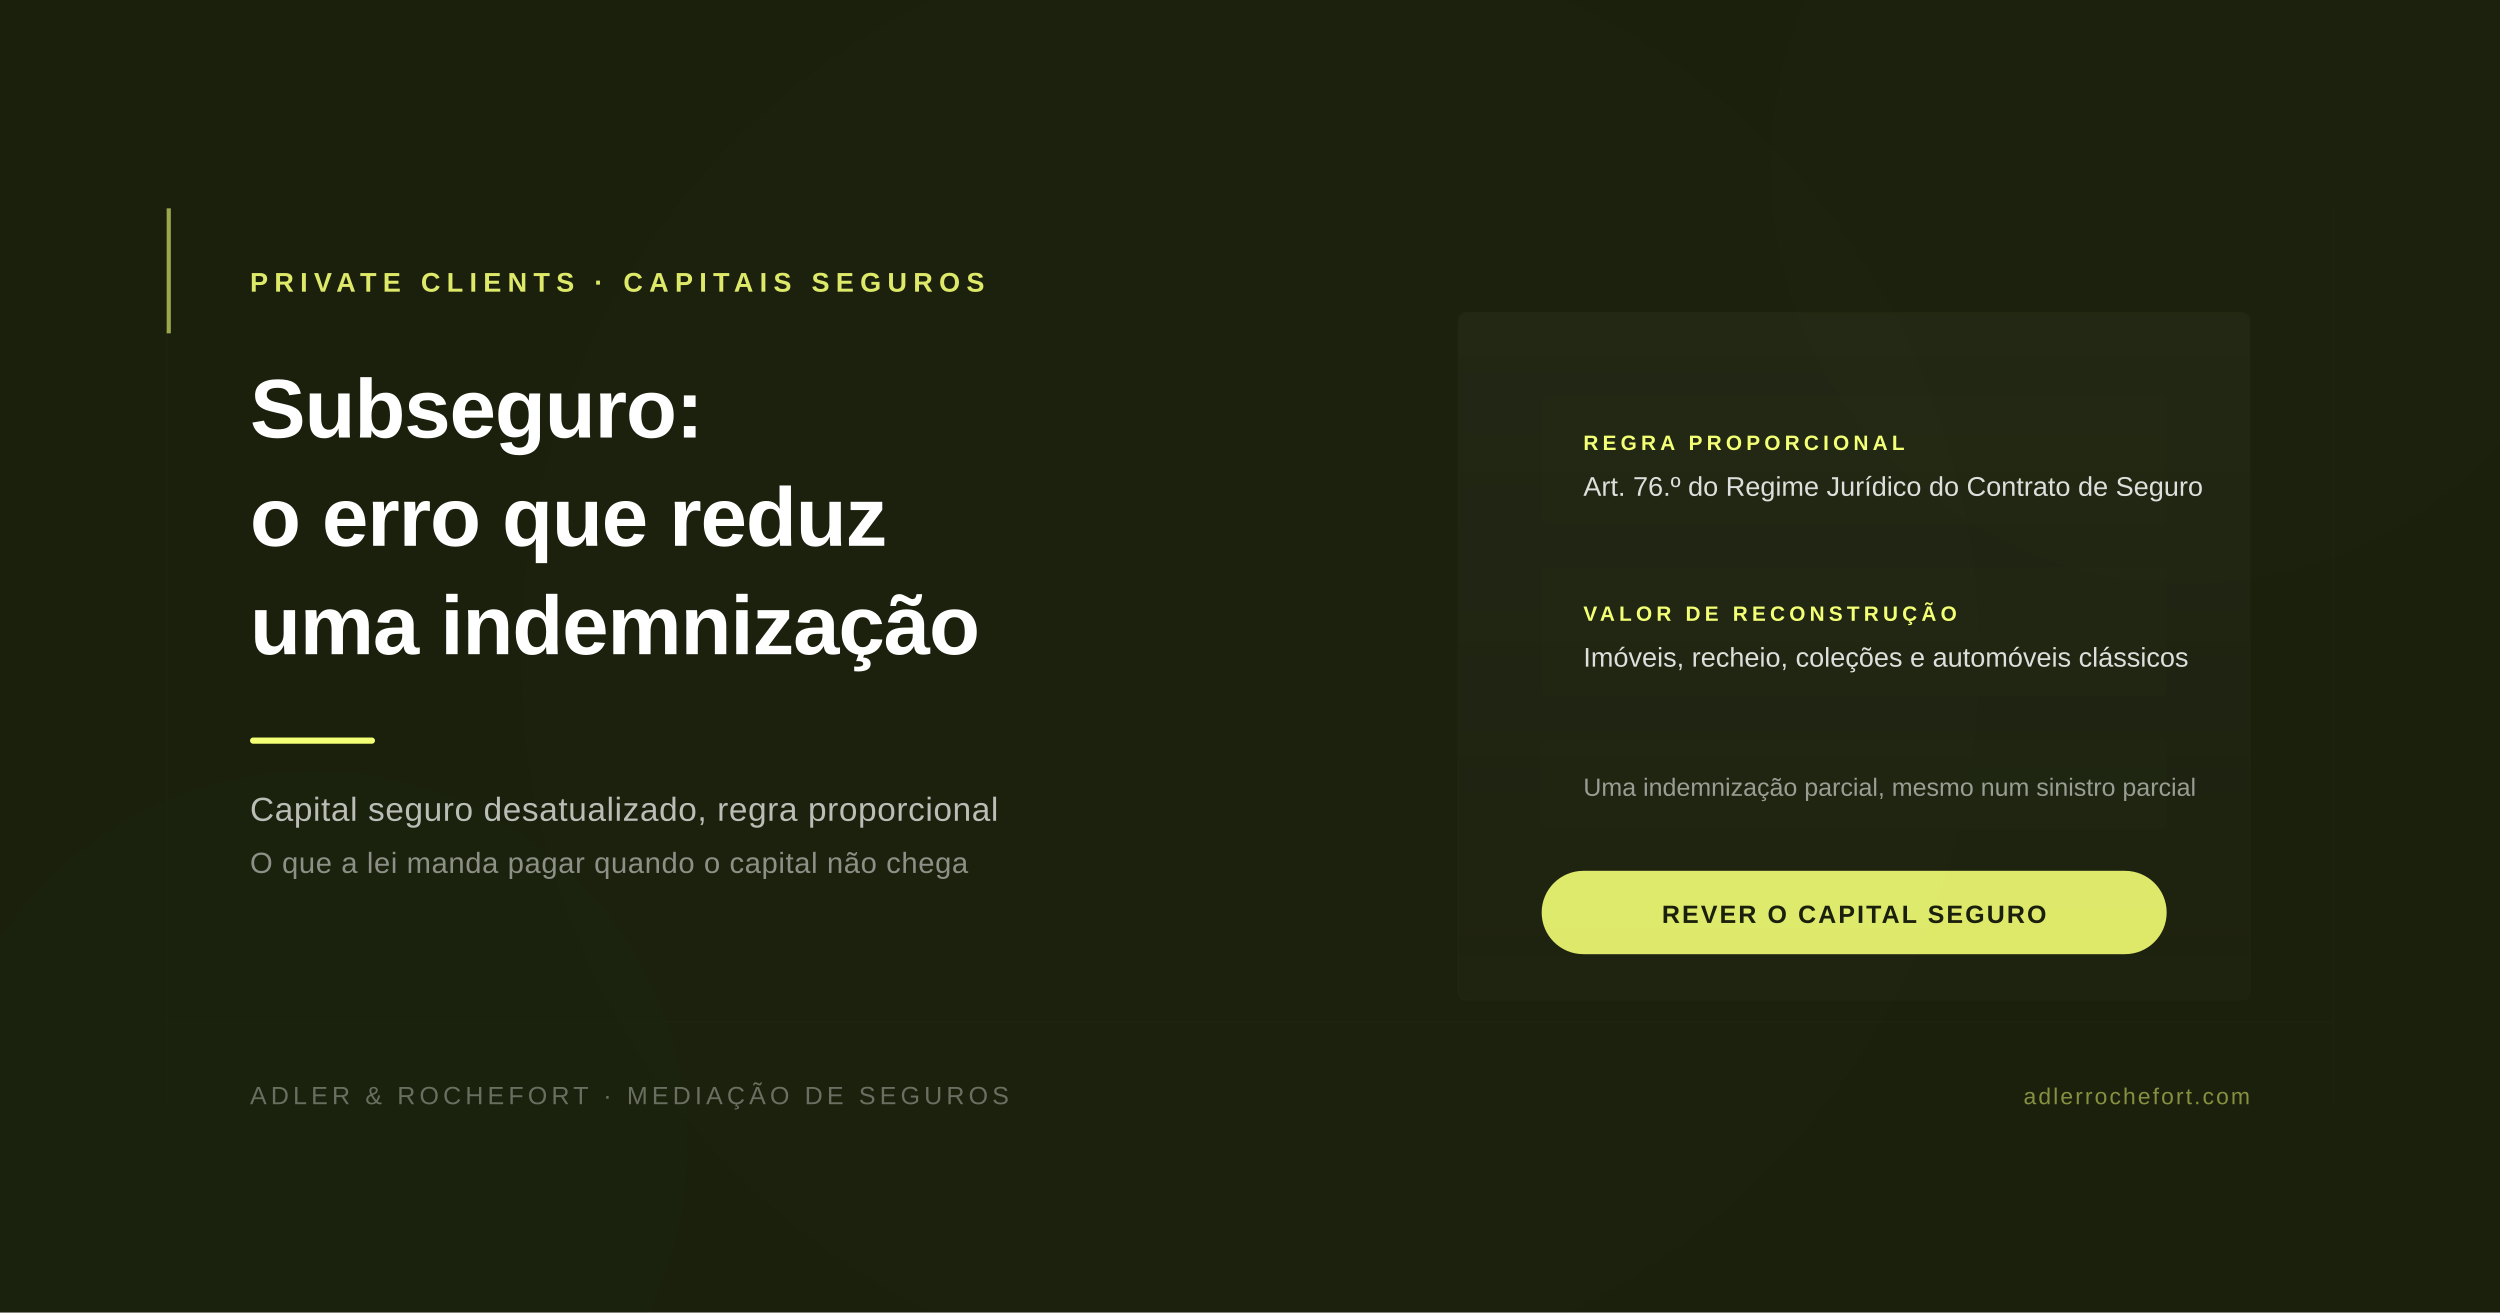
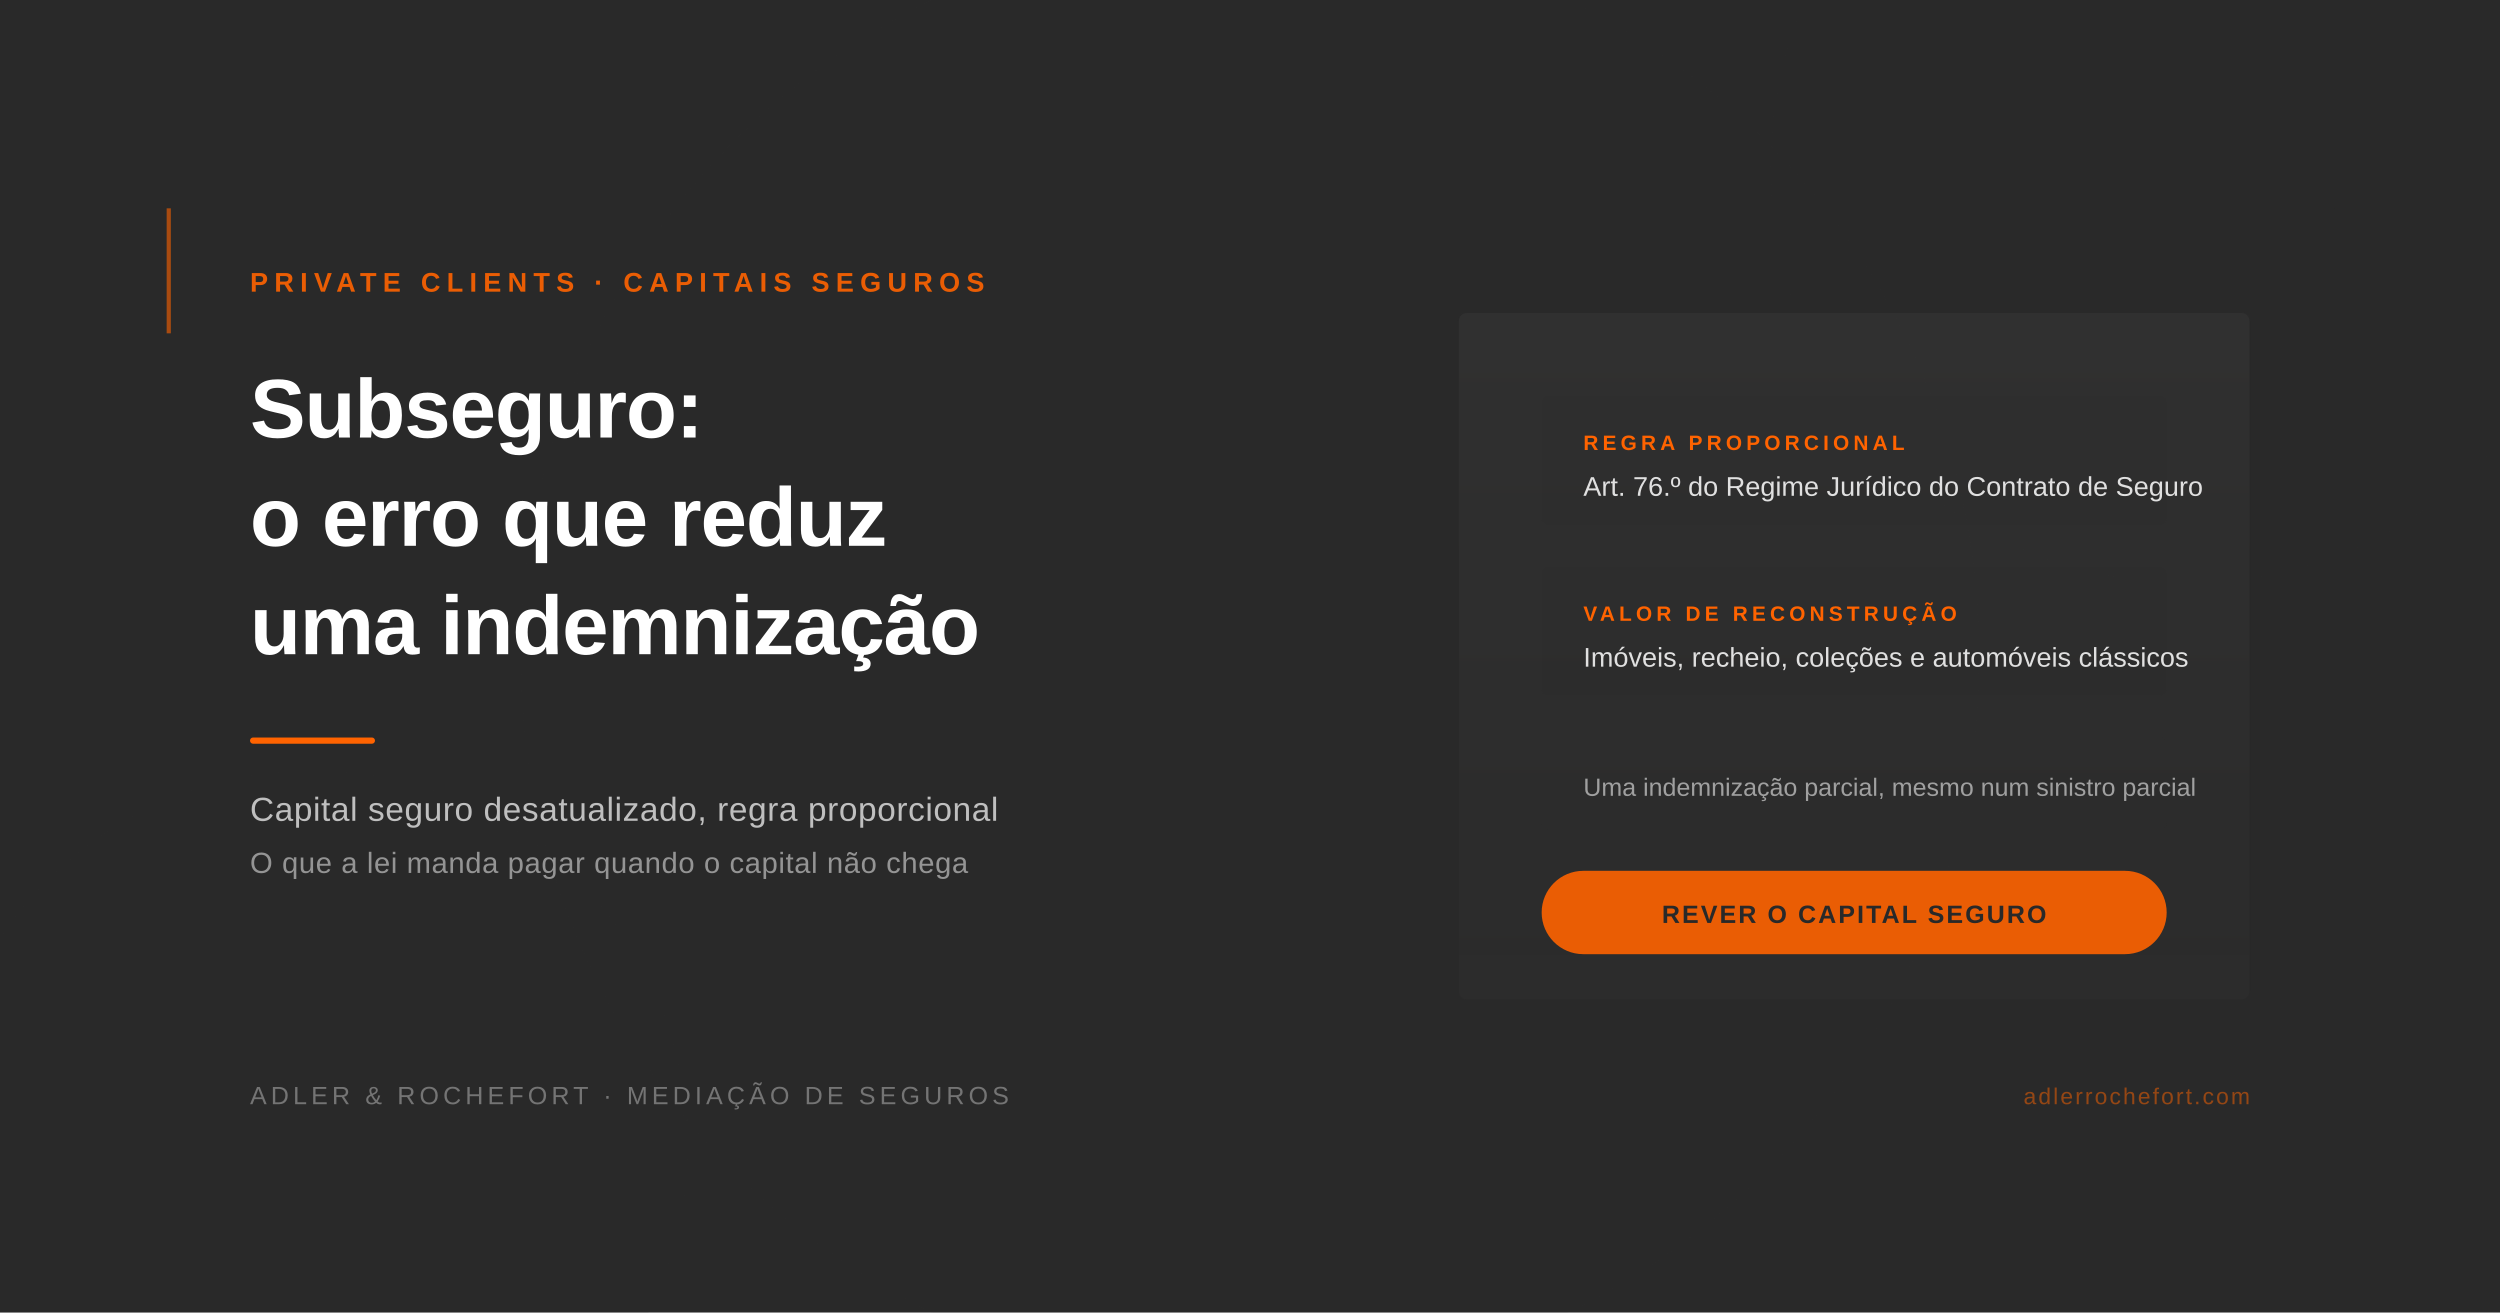
<svg xmlns="http://www.w3.org/2000/svg" viewBox="0 0 1200 630" width="1200" height="630">
  <defs>
    <linearGradient id="bg" x1="0%" y1="0%" x2="100%" y2="100%">
-       <stop offset="0%" style="stop-color:#1A200C;stop-opacity:1" />
-       <stop offset="100%" style="stop-color:#1A200C;stop-opacity:1" />
+       <stop offset="0%" style="stop-color:#292929;stop-opacity:1" />
+       <stop offset="100%" style="stop-color:#292929;stop-opacity:1" />
    </linearGradient>
    <linearGradient id="accent" x1="0%" y1="0%" x2="100%" y2="0%">
-       <stop offset="0%" style="stop-color:#F3FF74;stop-opacity:1" />
-       <stop offset="100%" style="stop-color:#F3FF74;stop-opacity:1" />
+       <stop offset="0%" style="stop-color:#FF6300;stop-opacity:1" />
+       <stop offset="100%" style="stop-color:#FF6300;stop-opacity:1" />
    </linearGradient>
    <linearGradient id="cardBg" x1="0%" y1="0%" x2="0%" y2="100%">
-       <stop offset="0%" style="stop-color:#F5F1E8;stop-opacity:0.08" />
-       <stop offset="100%" style="stop-color:#F5F1E8;stop-opacity:0.03" />
+       <stop offset="0%" style="stop-color:#F7F6F5;stop-opacity:0.08" />
+       <stop offset="100%" style="stop-color:#F7F6F5;stop-opacity:0.03" />
    </linearGradient>
  </defs>
  <rect width="1200" height="630" fill="url(#bg)" />
-   <circle cx="1050" cy="80" r="200" fill="#283113" opacity="0.08" />
-   <circle cx="150" cy="550" r="180" fill="#283113" opacity="0.06" />
-   <circle cx="600" cy="315" r="350" fill="#283113" opacity="0.04" />
-   <line x1="80" y1="100" x2="80" y2="530" stroke="#283113" stroke-width="1" opacity="0.15" />
-   <line x1="1120" y1="100" x2="1120" y2="530" stroke="#283113" stroke-width="1" opacity="0.15" />
+   <circle cx="1050" cy="80" r="200" fill="#292929" opacity="0.08" />
+   <circle cx="150" cy="550" r="180" fill="#292929" opacity="0.06" />
+   <circle cx="600" cy="315" r="350" fill="#292929" opacity="0.04" />
+   <line x1="80" y1="100" x2="80" y2="530" stroke="#292929" stroke-width="1" opacity="0.15" />
+   <line x1="1120" y1="100" x2="1120" y2="530" stroke="#292929" stroke-width="1" opacity="0.15" />
  <rect x="80" y="100" width="2" height="60" fill="url(#accent)" opacity="0.6" />
-   <text x="120" y="140" font-family="'Montserrat', 'Segoe UI', Arial, sans-serif" font-size="13" font-weight="700" letter-spacing="3" fill="#F3FF74" opacity="0.9">PRIVATE CLIENTS · CAPITAIS SEGUROS</text>
+   <text x="120" y="140" font-family="'Montserrat', 'Segoe UI', Arial, sans-serif" font-size="13" font-weight="700" letter-spacing="3" fill="#FF6300" opacity="0.9">PRIVATE CLIENTS · CAPITAIS SEGUROS</text>
  <text x="120" y="210" font-family="'Montserrat', 'Segoe UI', Arial, sans-serif" font-size="40" font-weight="700" fill="#FFFFFF" letter-spacing="-0.5">
    <tspan x="120" dy="0">Subseguro:</tspan>
    <tspan x="120" dy="52">o erro que reduz</tspan>
    <tspan x="120" dy="52">uma indemnização</tspan>
  </text>
  <rect x="120" y="354" width="60" height="3" fill="url(#accent)" rx="1.5" />
  <text x="120" y="394" font-family="'Montserrat', 'Segoe UI', Arial, sans-serif" font-size="16" fill="#FFFFFF" opacity="0.7" letter-spacing="0.3">
    <tspan x="120" dy="0">Capital seguro desatualizado, regra proporcional</tspan>
  </text>
  <text x="120" y="419" font-family="'Montserrat', 'Segoe UI', Arial, sans-serif" font-size="14" fill="#FFFFFF" opacity="0.5" letter-spacing="0.3">
    <tspan x="120" dy="0">O que a lei manda pagar quando o capital não chega</tspan>
  </text>
  <g transform="translate(700, 150)">
-     <rect x="0" y="0" width="380" height="330" rx="4" fill="url(#cardBg)" stroke="#283113" stroke-width="0.5" opacity="0.4" />
+     <rect x="0" y="0" width="380" height="330" rx="4" fill="url(#cardBg)" stroke="#292929" stroke-width="0.5" opacity="0.4" />
    <g transform="translate(40, 40)">
-       <rect width="300" height="62" rx="3" fill="#283113" opacity="0.15" />
-       <text x="20" y="26" font-family="'Montserrat', 'Segoe UI', Arial, sans-serif" font-size="10" font-weight="600" fill="#F3FF74" letter-spacing="2">REGRA PROPORCIONAL</text>
+       <rect width="300" height="62" rx="3" fill="#292929" opacity="0.15" />
+       <text x="20" y="26" font-family="'Montserrat', 'Segoe UI', Arial, sans-serif" font-size="10" font-weight="600" fill="#FF6300" letter-spacing="2">REGRA PROPORCIONAL</text>
      <text x="20" y="48" font-family="'Montserrat', 'Segoe UI', Arial, sans-serif" font-size="13" font-weight="500" fill="#FFFFFF" opacity="0.85">Art. 76.º do Regime Jurídico do Contrato de Seguro</text>
    </g>
    <g transform="translate(40, 122)">
-       <rect width="300" height="62" rx="3" fill="#283113" opacity="0.15" />
-       <text x="20" y="26" font-family="'Montserrat', 'Segoe UI', Arial, sans-serif" font-size="10" font-weight="600" fill="#F3FF74" letter-spacing="2">VALOR DE RECONSTRUÇÃO</text>
+       <rect width="300" height="62" rx="3" fill="#292929" opacity="0.15" />
+       <text x="20" y="26" font-family="'Montserrat', 'Segoe UI', Arial, sans-serif" font-size="10" font-weight="600" fill="#FF6300" letter-spacing="2">VALOR DE RECONSTRUÇÃO</text>
      <text x="20" y="48" font-family="'Montserrat', 'Segoe UI', Arial, sans-serif" font-size="13" font-weight="500" fill="#FFFFFF" opacity="0.85">Imóveis, recheio, coleções e automóveis clássicos</text>
    </g>
    <g transform="translate(40, 204)">
-       <rect width="300" height="44" rx="3" fill="#283113" opacity="0.10" />
+       <rect width="300" height="44" rx="3" fill="#292929" opacity="0.10" />
      <text x="20" y="28" font-family="'Montserrat', 'Segoe UI', Arial, sans-serif" font-size="12" font-weight="400" fill="#FFFFFF" opacity="0.55">Uma indemnização parcial, mesmo num sinistro parcial</text>
    </g>
    <g transform="translate(40, 268)">
-       <rect width="300" height="40" rx="20" fill="#F3FF74" opacity="0.9" />
-       <text x="150" y="25" font-family="'Montserrat', 'Segoe UI', Arial, sans-serif" font-size="12" font-weight="700" fill="#1A200C" text-anchor="middle" letter-spacing="1">REVER O CAPITAL SEGURO</text>
+       <rect width="300" height="40" rx="20" fill="#FF6300" opacity="0.9" />
+       <text x="150" y="25" font-family="'Montserrat', 'Segoe UI', Arial, sans-serif" font-size="12" font-weight="700" fill="#292929" text-anchor="middle" letter-spacing="1">REVER O CAPITAL SEGURO</text>
    </g>
  </g>
-   <rect x="80" y="490" width="1040" height="1" fill="#283113" opacity="0.15" />
+   <rect x="80" y="490" width="1040" height="1" fill="#292929" opacity="0.15" />
  <text x="120" y="530" font-family="'Montserrat', 'Segoe UI', Arial, sans-serif" font-size="12" fill="#FFFFFF" opacity="0.35" letter-spacing="2">ADLER &amp; ROCHEFORT · MEDIAÇÃO DE SEGUROS</text>
-   <text x="1080" y="530" font-family="'Montserrat', 'Segoe UI', Arial, sans-serif" font-size="11" fill="#F3FF74" opacity="0.5" letter-spacing="1" text-anchor="end">adlerrochefort.com</text>
+   <text x="1080" y="530" font-family="'Montserrat', 'Segoe UI', Arial, sans-serif" font-size="11" fill="#FF6300" opacity="0.5" letter-spacing="1" text-anchor="end">adlerrochefort.com</text>
</svg>
